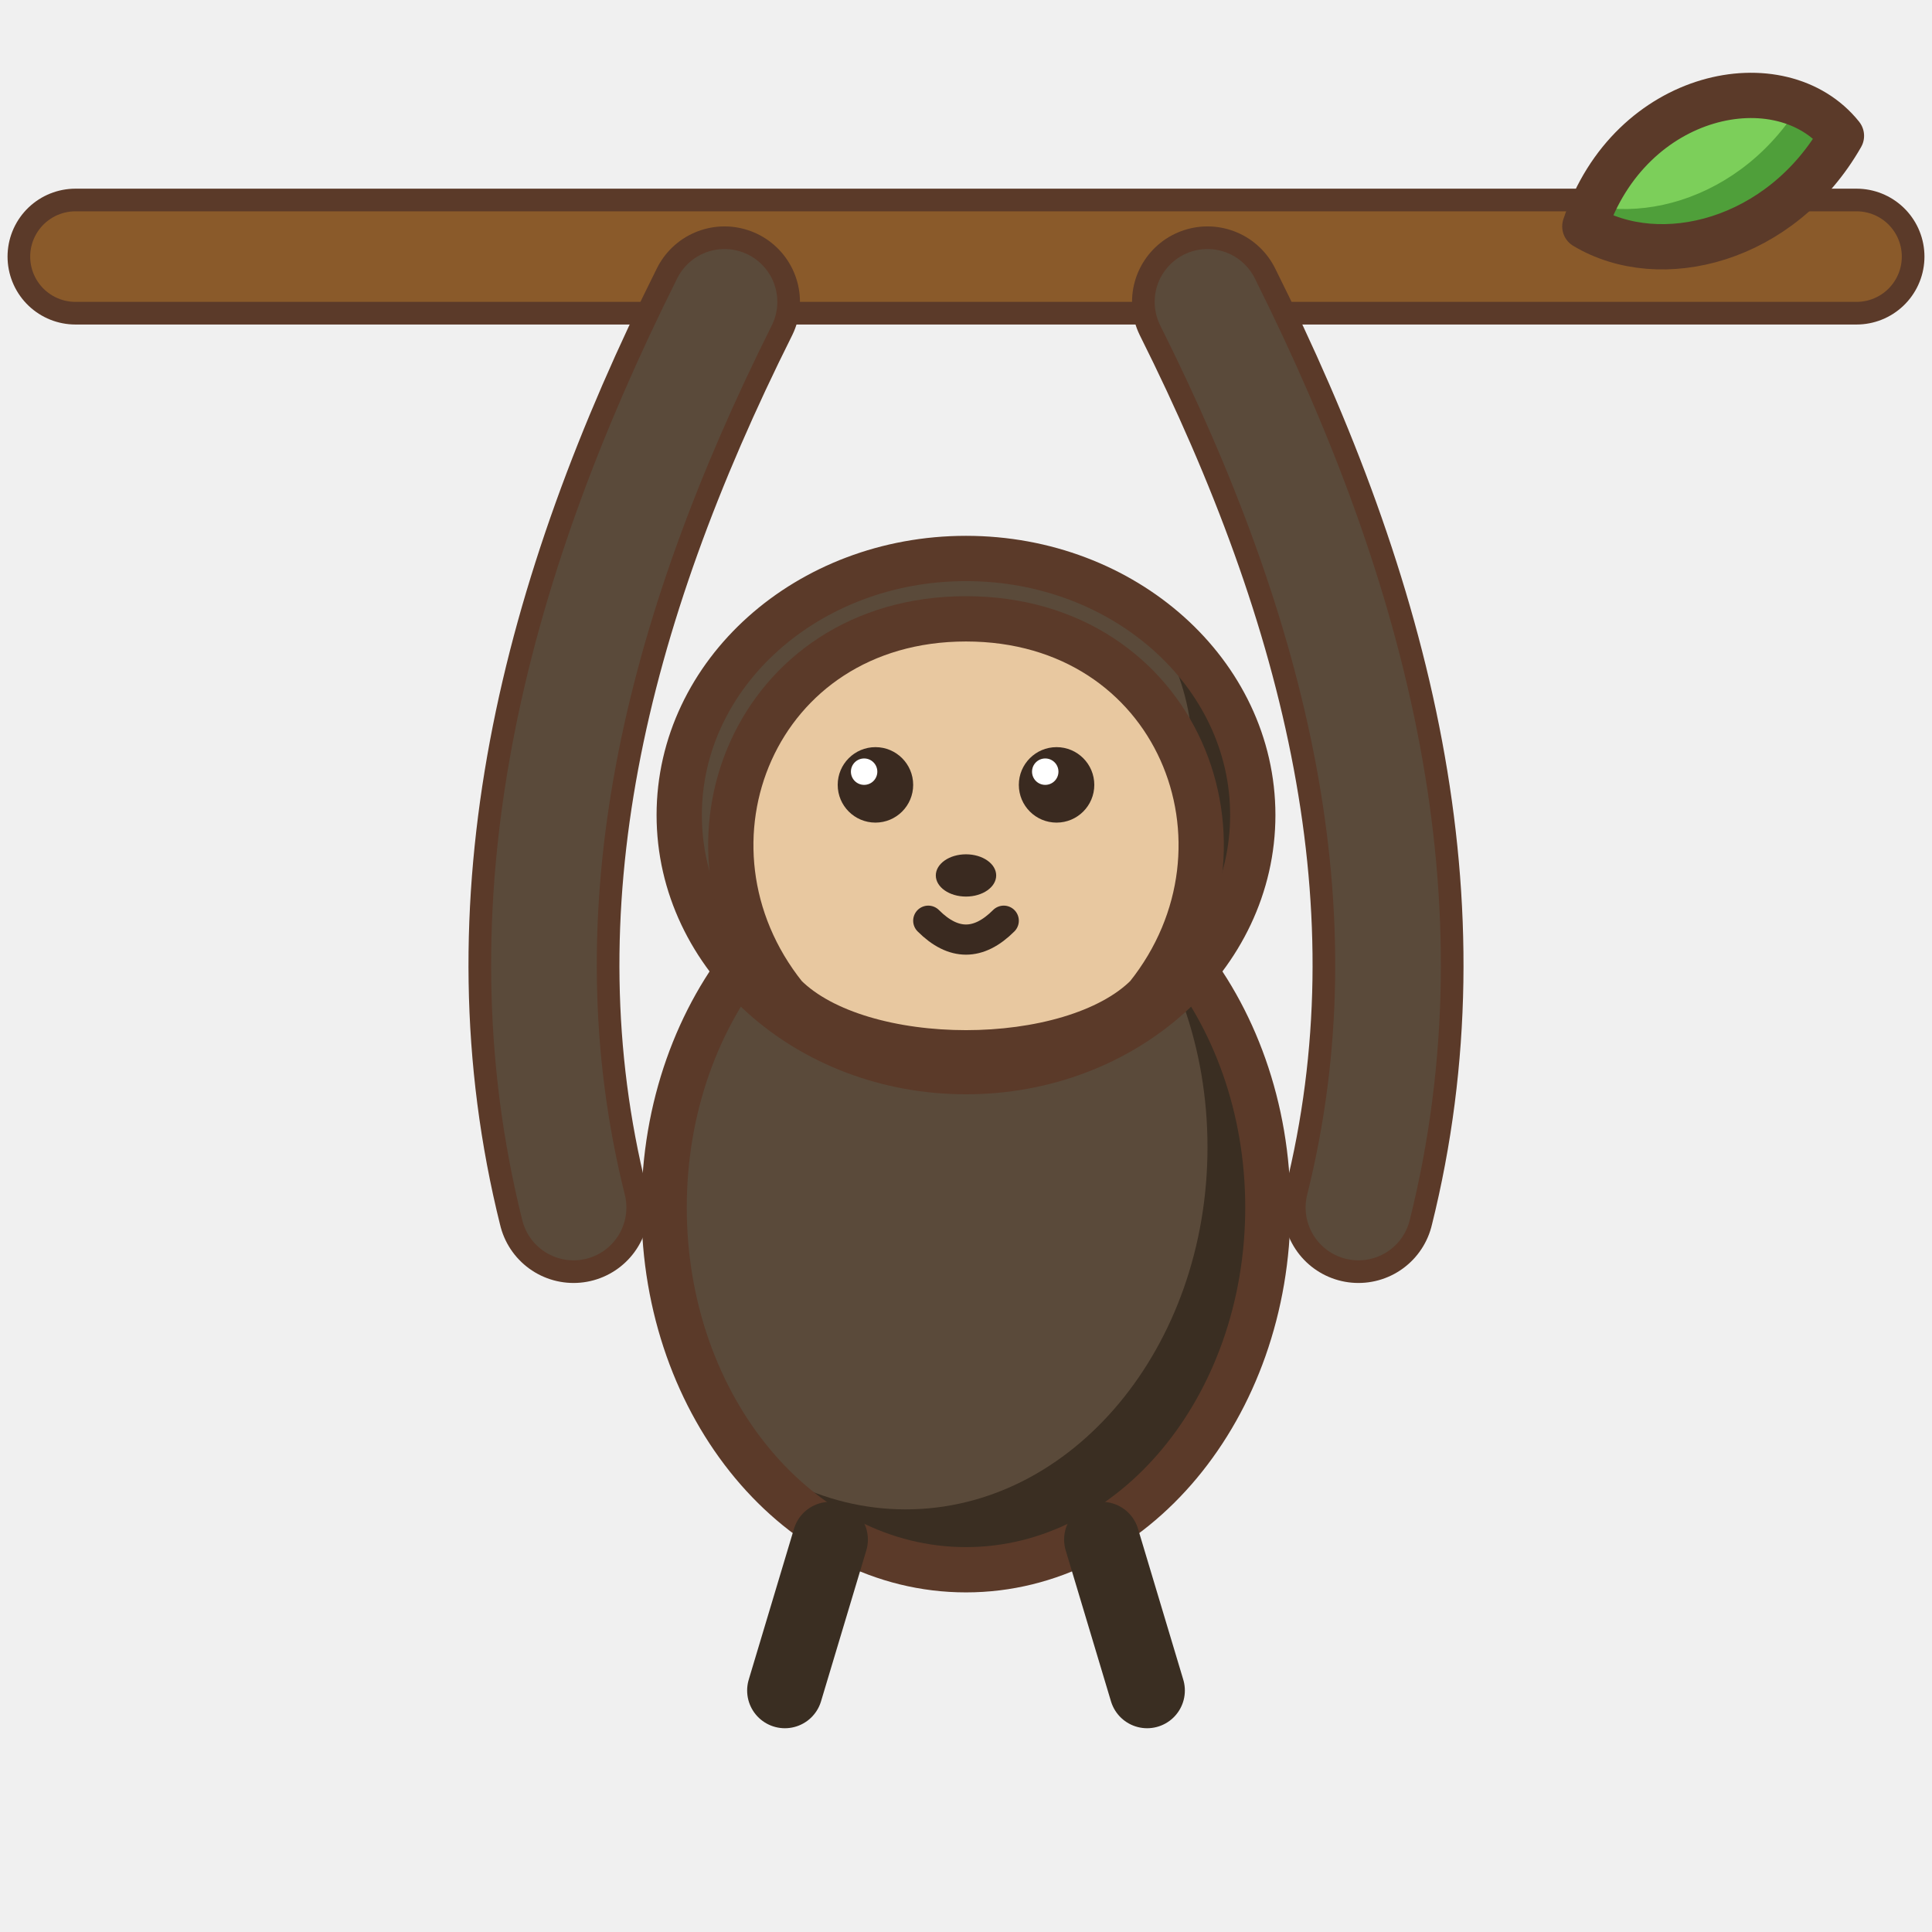
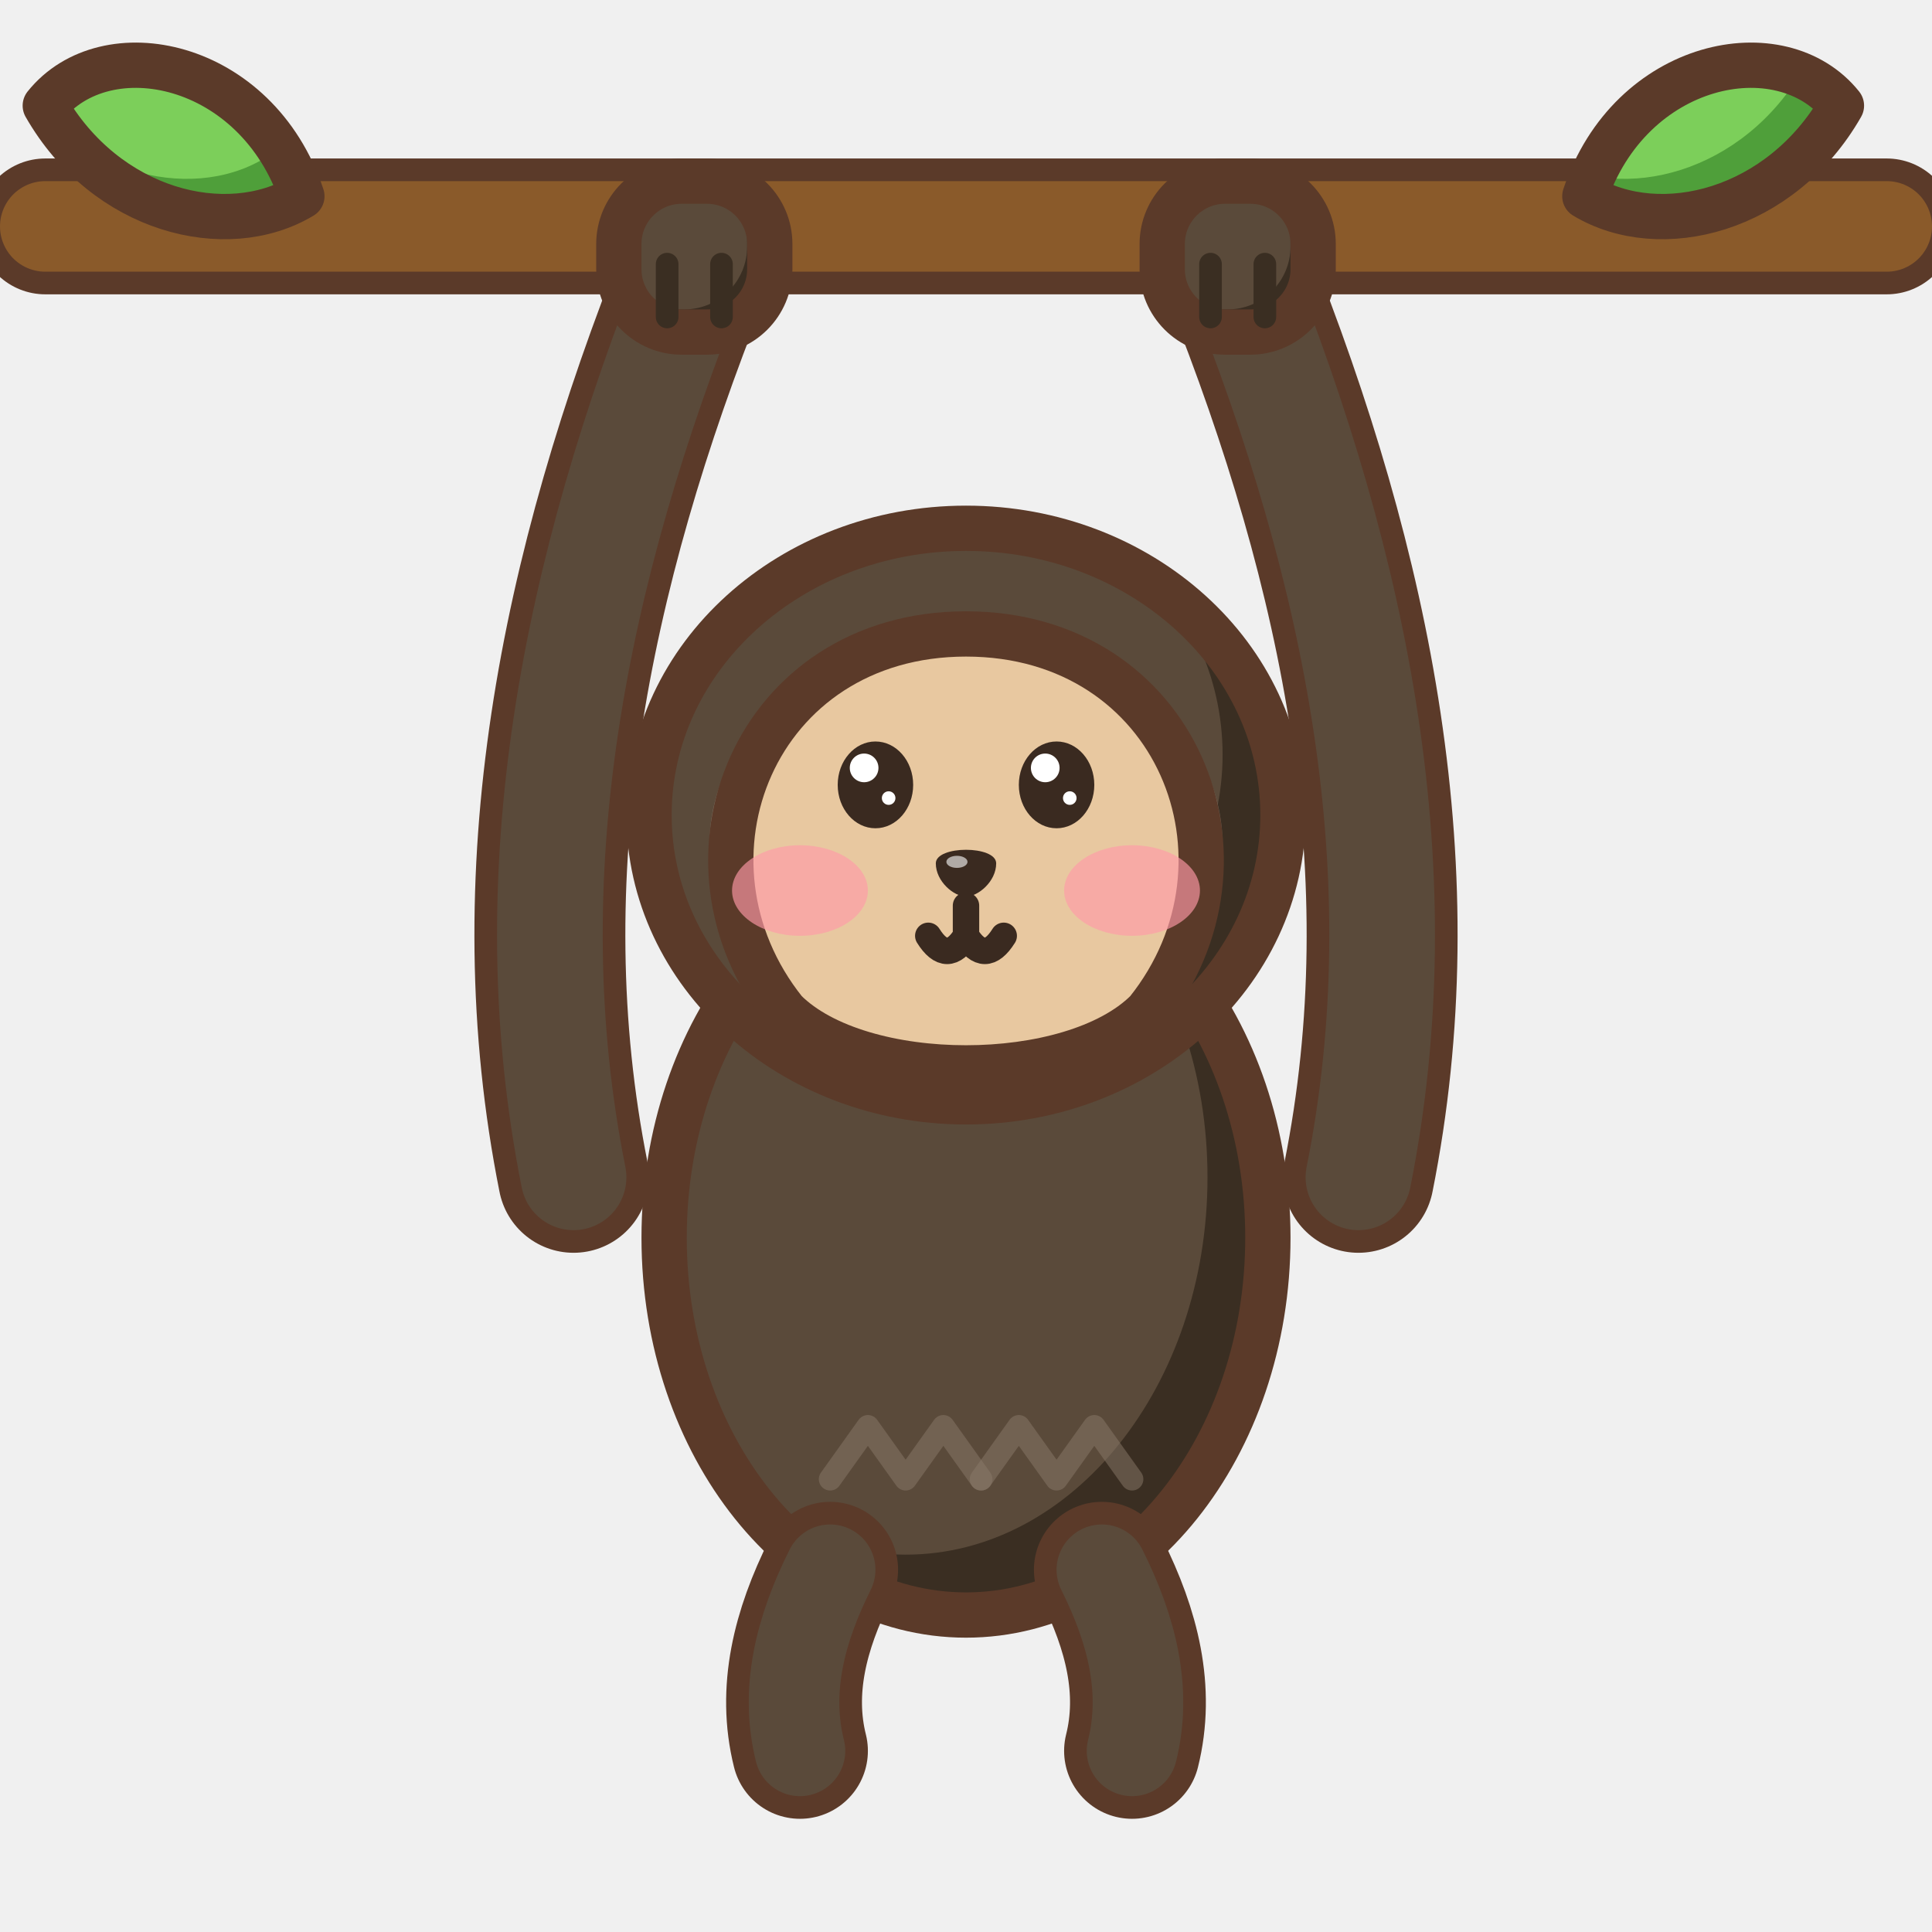
<svg xmlns="http://www.w3.org/2000/svg" viewBox="0 0 256 256">
  <g stroke="#5b3a29" stroke-width="6" stroke-linejoin="round" stroke-linecap="round" fill="none">
-     <path d="M10 34H246" fill="none" stroke="#5b3a29" stroke-width="18" />
-     <path d="M10 34H246" fill="none" stroke="#8a5a2a" stroke-width="12" />
+     <path d="M6 30H250" fill="none" stroke="#5b3a29" stroke-width="18" />
+     <path d="M6 30H250" fill="none" stroke="#8a5a2a" stroke-width="12" />
    <defs>
-       <path id="p149" d="M210 30c6-18 26-22 34-12-8 14-24 18-34 12z" />
-       <clipPath id="cp149">
-         <use href="#p149" />
+       <path id="p122" d="M210 26c6-18 26-22 34-12-8 14-24 18-34 12z" />
+       <clipPath id="cp122">
+         <use href="#p122" />
      </clipPath>
    </defs>
-     <use href="#p149" fill="#4f9f3a" stroke="none" />
-     <g clip-path="url(#cp149)">
-       <use href="#p149" fill="#7ccf5a" stroke="none" transform="translate(-5 -5)" />
+     <use href="#p122" fill="#4f9f3a" stroke="none" />
+     <g clip-path="url(#cp122)">
+       <use href="#p122" fill="#7ccf5a" stroke="none" transform="translate(-5 -5)" />
    </g>
-     <use href="#p149" fill="none" />
-     <path d="M96 40c-20 40-30 80-20 120M160 40c20 40 30 80 20 120" fill="none" stroke="#5b3a29" stroke-width="20" />
-     <path d="M96 40c-20 40-30 80-20 120M160 40c20 40 30 80 20 120" fill="none" stroke="#5a4a3a" stroke-width="14" />
+     <use href="#p122" fill="none" />
    <defs>
-       <path id="p150" d="M88 160a40 48 0 1 0 80 0a40 48 0 1 0 -80 0z" />
-       <clipPath id="cp150">
-         <use href="#p150" />
+       <path id="p123" d="M40 26c-6-18-26-22-34-12 8 14 24 18 34 12z" />
+       <clipPath id="cp123">
+         <use href="#p123" />
      </clipPath>
    </defs>
-     <use href="#p150" fill="#3a2e22" stroke="none" />
-     <g clip-path="url(#cp150)">
-       <use href="#p150" fill="#5a4a3a" stroke="none" transform="translate(-8 -8)" />
+     <use href="#p123" fill="#4f9f3a" stroke="none" />
+     <g clip-path="url(#cp123)">
+       <use href="#p123" fill="#7ccf5a" stroke="none" transform="translate(-5 -5)" />
    </g>
-     <use href="#p150" fill="none" />
+     <use href="#p123" fill="none" />
+     <path d="M92 36c-16 40-24 80-16 120M164 36c16 40 24 80 16 120" fill="none" stroke="#5b3a29" stroke-width="20" />
+     <path d="M92 36c-16 40-24 80-16 120M164 36c16 40 24 80 16 120" fill="none" stroke="#5a4a3a" stroke-width="14" />
    <defs>
-       <path id="p151" d="M90 108a38 34 0 1 0 76 0a38 34 0 1 0 -76 0z" />
-       <clipPath id="cp151">
-         <use href="#p151" />
+       <path id="p124" d="M90.333 24h3.333a8.333 8.333 0 0 1 8.333 8.333v3.333a8.333 8.333 0 0 1 -8.333 8.333h-3.333a8.333 8.333 0 0 1 -8.333 -8.333v-3.333a8.333 8.333 0 0 1 8.333 -8.333z" />
+       <clipPath id="cp124">
+         <use href="#p124" />
      </clipPath>
    </defs>
-     <use href="#p151" fill="#3a2e22" stroke="none" />
-     <g clip-path="url(#cp151)">
-       <use href="#p151" fill="#5a4a3a" stroke="none" transform="translate(-8 -8)" />
+     <use href="#p124" fill="#3a2e22" stroke="none" />
+     <g clip-path="url(#cp124)">
+       <use href="#p124" fill="#5a4a3a" stroke="none" transform="translate(-3 -3)" />
    </g>
-     <use href="#p151" fill="none" />
+     <use href="#p124" fill="none" />
+     <path d="M88.4 35v7M95.6 35v7" fill="none" stroke="#3a2e22" stroke-width="3" />
    <defs>
-       <path id="p152" d="M128 82c-28 0-40 30-24 50 10 10 38 10 48 0 16-20 4-50-24-50z" />
-       <clipPath id="cp152">
-         <use href="#p152" />
+       <path id="p125" d="M162.333 24h3.333a8.333 8.333 0 0 1 8.333 8.333v3.333a8.333 8.333 0 0 1 -8.333 8.333h-3.333a8.333 8.333 0 0 1 -8.333 -8.333v-3.333a8.333 8.333 0 0 1 8.333 -8.333z" />
+       <clipPath id="cp125">
+         <use href="#p125" />
      </clipPath>
    </defs>
-     <use href="#p152" fill="#c8a078" stroke="none" />
-     <g clip-path="url(#cp152)">
-       <use href="#p152" fill="#e8c8a0" stroke="none" transform="translate(-2 -2)" />
+     <use href="#p125" fill="#3a2e22" stroke="none" />
+     <g clip-path="url(#cp125)">
+       <use href="#p125" fill="#5a4a3a" stroke="none" transform="translate(-3 -3)" />
    </g>
-     <use href="#p152" fill="none" />
-     <circle cx="116" cy="104" r="5" fill="#3a2a20" stroke="none" />
-     <circle cx="114.5" cy="102.25" r="1.75" fill="#fff" stroke="none" />
-     <circle cx="140" cy="104" r="5" fill="#3a2a20" stroke="none" />
-     <circle cx="138.5" cy="102.25" r="1.75" fill="#fff" stroke="none" />
-     <ellipse cx="128" cy="116" rx="4" ry="2.8" fill="#3a2a20" stroke="none" />
-     <path d="M123 122q5 5 10 0" fill="none" stroke="#3a2a20" stroke-width="4" />
-     <path d="M110 204l-6 20M146 204l6 20" fill="none" stroke="#3a2e22" stroke-width="10" />
+     <use href="#p125" fill="none" />
+     <path d="M160.4 35v7M167.6 35v7" fill="none" stroke="#3a2e22" stroke-width="3" />
+     <defs>
+       <path id="p126" d="M88 164a40 50 0 1 0 80 0a40 50 0 1 0 -80 0z" />
+       <clipPath id="cp126">
+         <use href="#p126" />
+       </clipPath>
+     </defs>
+     <use href="#p126" fill="#3a2e22" stroke="none" />
+     <g clip-path="url(#cp126)">
+       <use href="#p126" fill="#5a4a3a" stroke="none" transform="translate(-8 -8)" />
+     </g>
+     <use href="#p126" fill="none" />
+     <path d="M110 196l5 -7l5 7l5 -7l5 7" fill="none" stroke="#8a7a6a" stroke-width="3" opacity="0.5" />
+     <path d="M130 196l5 -7l5 7l5 -7l5 7" fill="none" stroke="#8a7a6a" stroke-width="3" opacity="0.5" />
+     <path d="M110 208c-4 8-6 16-4 24M146 208c4 8 6 16 4 24" fill="none" stroke="#5b3a29" stroke-width="18" />
+     <path d="M110 208c-4 8-6 16-4 24M146 208c4 8 6 16 4 24" fill="none" stroke="#5a4a3a" stroke-width="12" />
+     <defs>
+       <path id="p127" d="M86 108a42 38 0 1 0 84 0a42 38 0 1 0 -84 0z" />
+       <clipPath id="cp127">
+         <use href="#p127" />
+       </clipPath>
+     </defs>
+     <use href="#p127" fill="#3a2e22" stroke="none" />
+     <g clip-path="url(#cp127)">
+       <use href="#p127" fill="#5a4a3a" stroke="none" transform="translate(-8 -8)" />
+     </g>
+     <use href="#p127" fill="none" />
+     <ellipse cx="128" cy="112" rx="34" ry="28" fill="#fffaf0" opacity=".25" stroke="none" />
+     <defs>
+       <path id="p128" d="M128 84c-28 0-40 30-24 50 10 10 38 10 48 0 16-20 4-50-24-50z" />
+       <clipPath id="cp128">
+         <use href="#p128" />
+       </clipPath>
+     </defs>
+     <use href="#p128" fill="#c8a078" stroke="none" />
+     <g clip-path="url(#cp128)">
+       <use href="#p128" fill="#e8c8a0" stroke="none" transform="translate(-2 -2)" />
+     </g>
+     <use href="#p128" fill="none" />
+     <ellipse cx="116" cy="104" rx="5" ry="5.75" fill="#3a2a20" stroke="none" />
+     <circle cx="114.5" cy="101.75" r="1.9" fill="#fff" stroke="none" />
+     <circle cx="117.75" cy="105.75" r="0.9" fill="#fff" stroke="none" />
+     <ellipse cx="140" cy="104" rx="5" ry="5.75" fill="#3a2a20" stroke="none" />
+     <circle cx="138.5" cy="101.75" r="1.9" fill="#fff" stroke="none" />
+     <circle cx="141.75" cy="105.75" r="0.9" fill="#fff" stroke="none" />
+     <path d="M124 114.4c0-2.4 8-2.4 8 0s-2.4 4.4-4 4.4-4-2.0-4-4.4z" fill="#3a2a20" stroke="none" />
+     <ellipse cx="126.8" cy="114.2" rx="1.4" ry="0.8" fill="#fff" stroke="none" opacity=".6" />
+     <path d="M128 120v4M123 124q2.5 4.0 5 0q2.5 4.0 5 0" fill="none" stroke="#3a2a20" stroke-width="3.5" />
+     <ellipse cx="106" cy="118" rx="9" ry="6" fill="#ff9aa8" stroke="none" opacity=".65" />
+     <ellipse cx="150" cy="118" rx="9" ry="6" fill="#ff9aa8" stroke="none" opacity=".65" />
  </g>
</svg>
